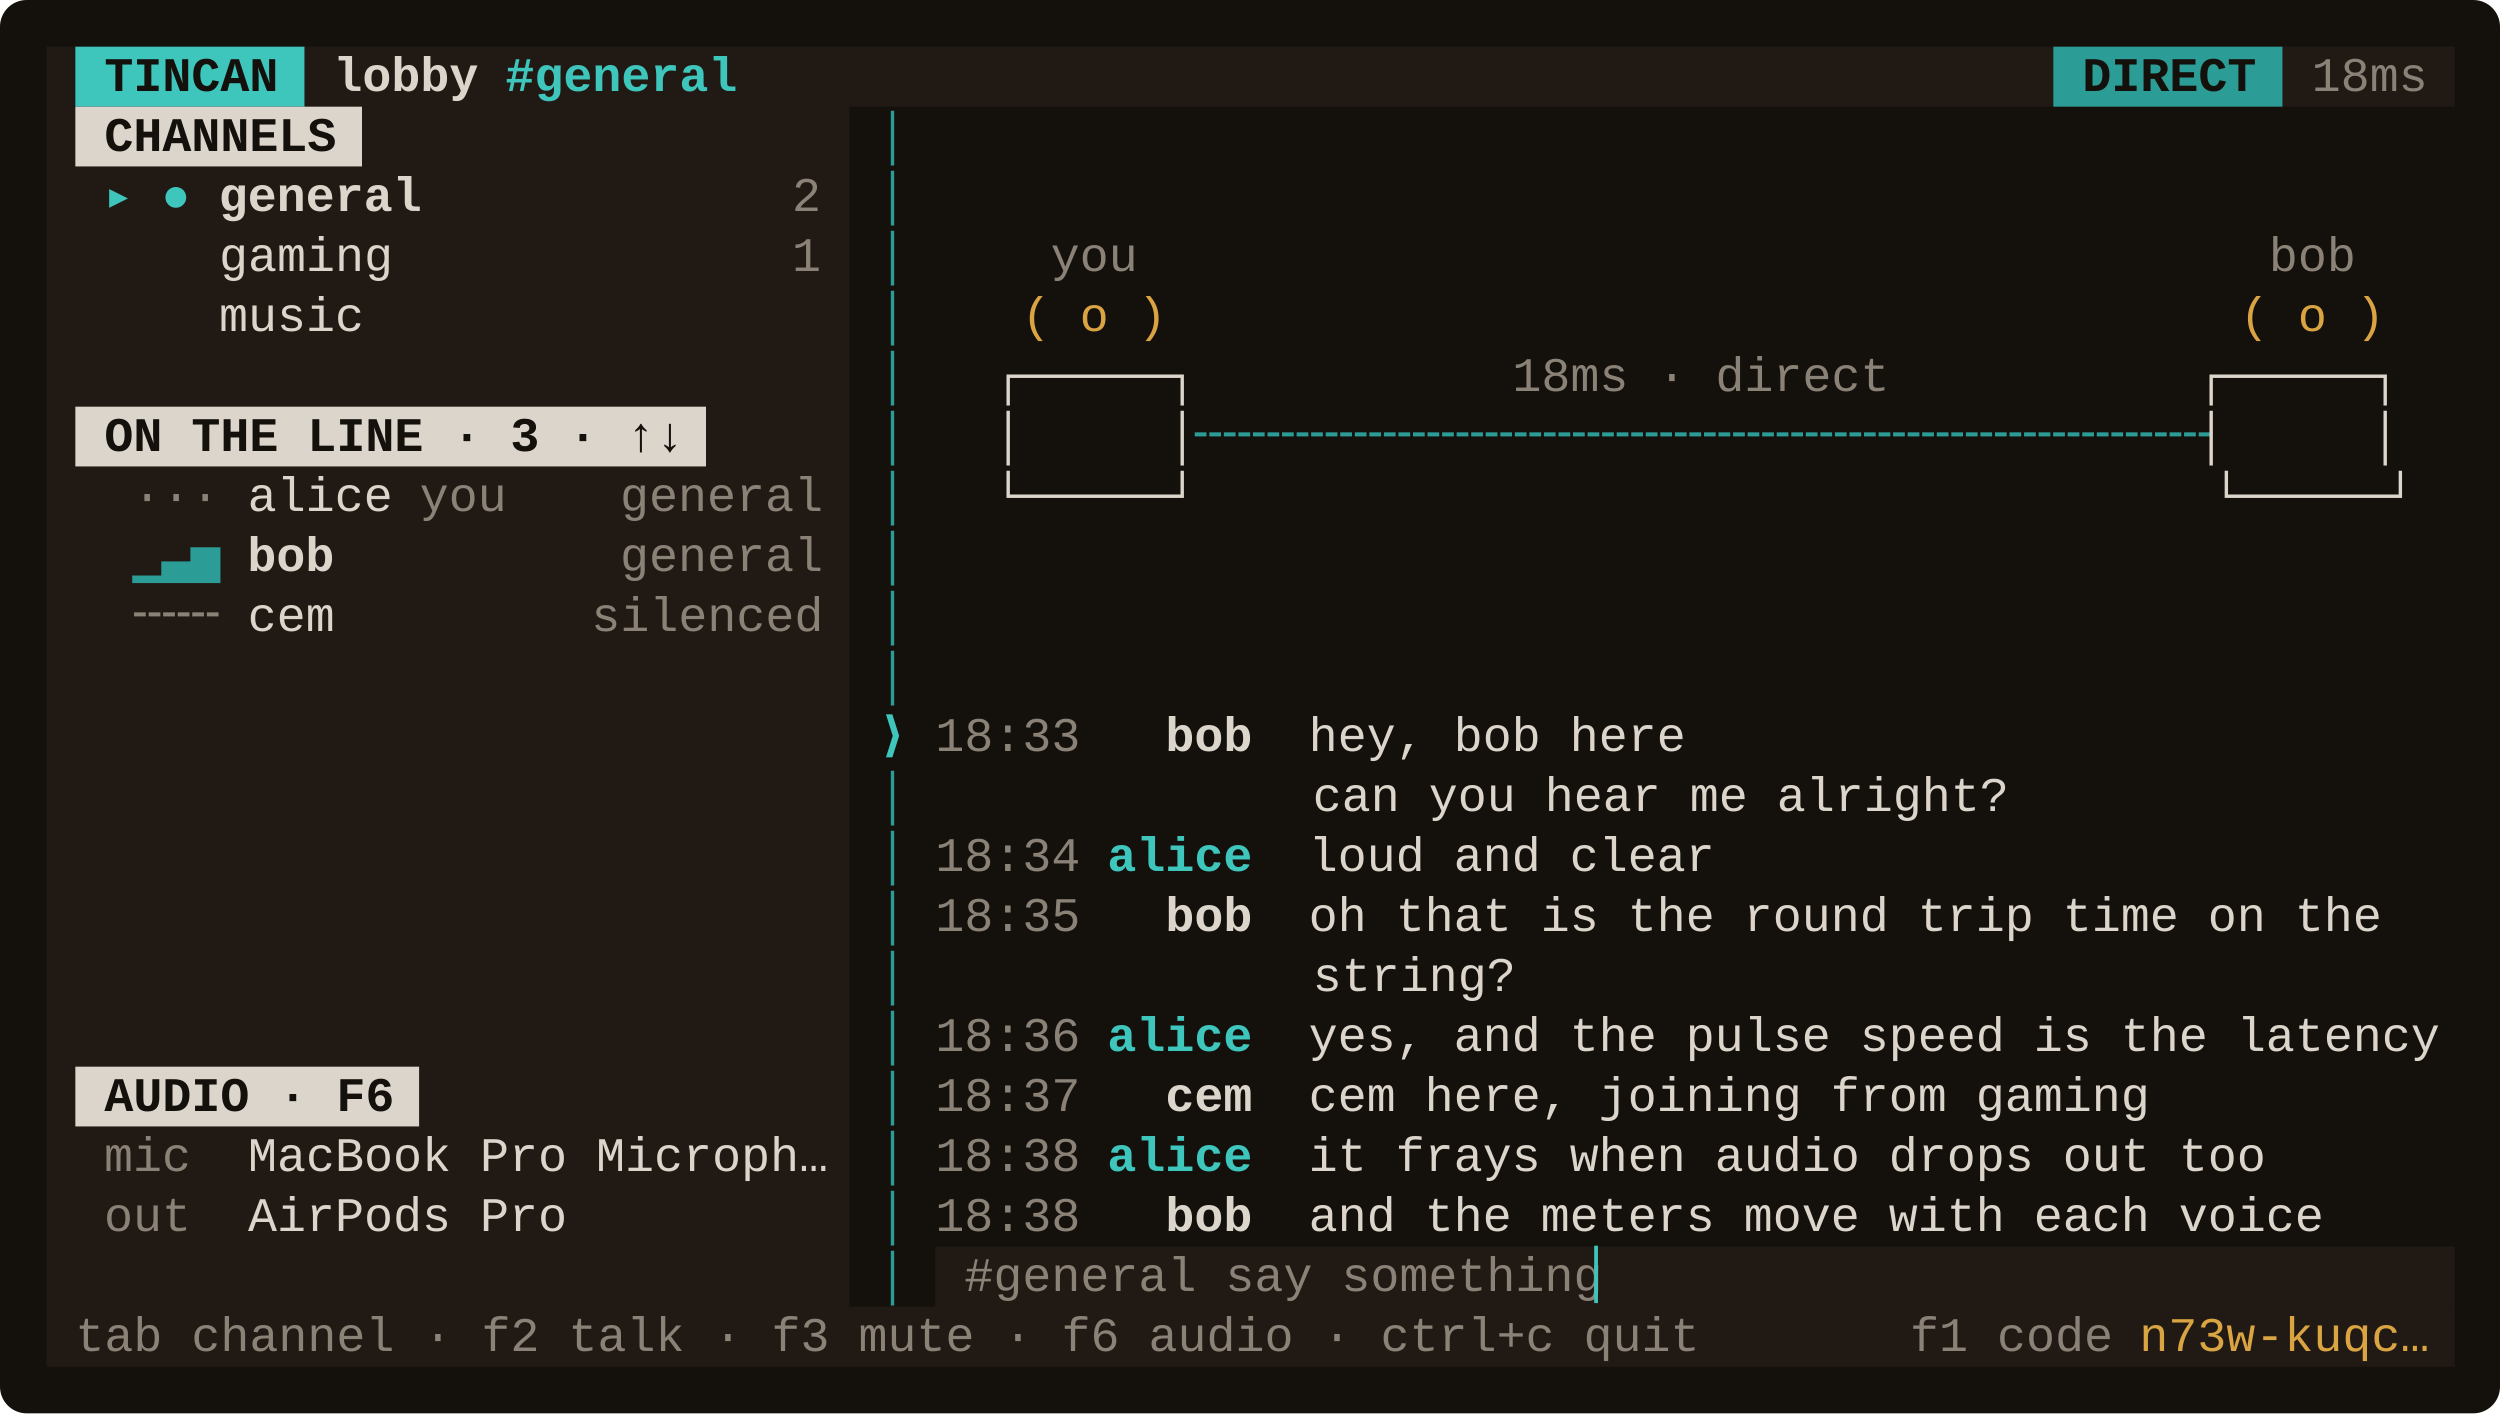
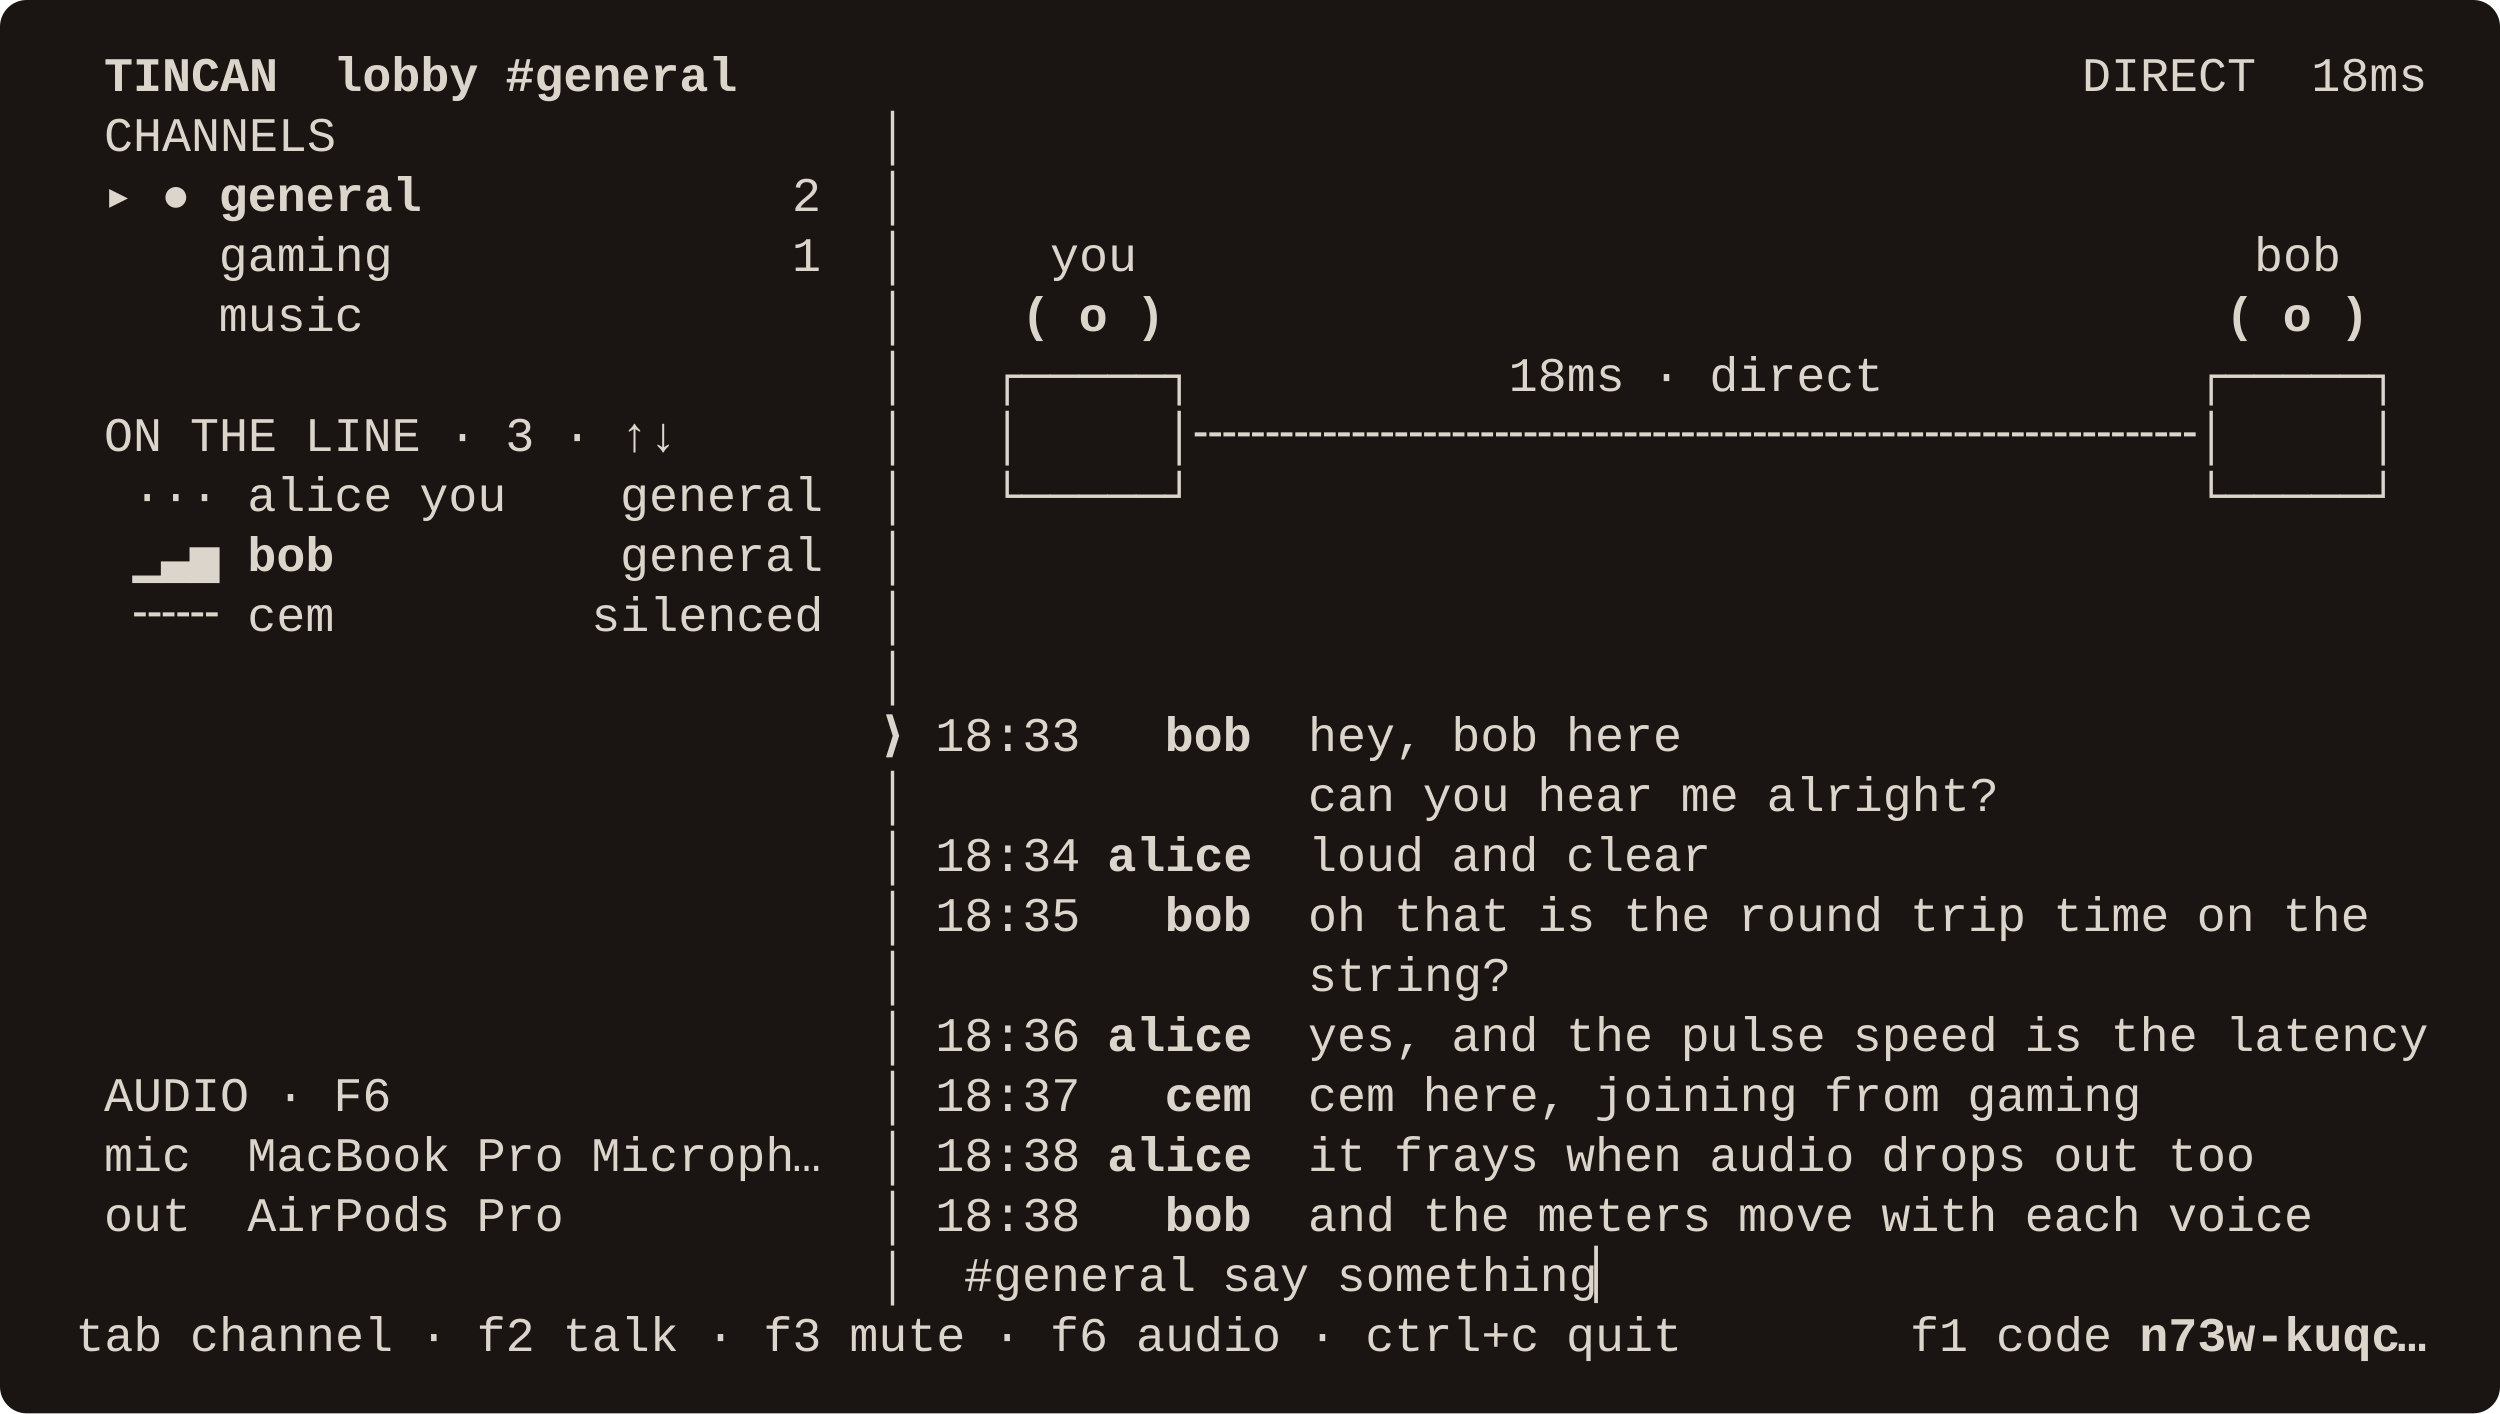
<svg xmlns="http://www.w3.org/2000/svg" width="750" height="424" viewBox="0 0 750 424" font-family="ui-monospace,SFMono-Regular,Menlo,Consolas,'Liberation Mono',monospace" font-size="14.5">
-   <rect width="750" height="424" rx="8" fill="#14100c" />
-   <rect x="14.0" y="14.0" width="8.6" height="18" fill="#211a14" />
-   <rect x="22.6" y="14.0" width="68.8" height="18" fill="#3ec5bc" />
-   <rect x="91.4" y="14.0" width="524.6" height="18" fill="#211a14" />
-   <rect x="616.0" y="14.0" width="68.8" height="18" fill="#2c9c97" />
-   <rect x="684.8" y="14.0" width="51.6" height="18" fill="#211a14" />
-   <text x="22.6" y="27.3" fill="#14100c" font-weight="600" textLength="68.8" lengthAdjust="spacing" xml:space="preserve"> TINCAN </text>
+   <rect width="750" height="424" rx="8" fill="#1a1512" />
+   <text x="31.2" y="27.3" fill="#dcd5cb" font-weight="600" textLength="51.6" lengthAdjust="spacing" xml:space="preserve">TINCAN</text>
  <text x="100.0" y="27.3" fill="#dcd5cb" font-weight="600" textLength="43.0" lengthAdjust="spacing" xml:space="preserve">lobby</text>
-   <text x="151.6" y="27.3" fill="#3ec5bc" font-weight="600" textLength="68.8" lengthAdjust="spacing" xml:space="preserve">#general</text>
-   <text x="616.0" y="27.3" fill="#14100c" font-weight="600" textLength="68.8" lengthAdjust="spacing" xml:space="preserve"> DIRECT </text>
-   <text x="684.8" y="27.3" fill="#8a8177" textLength="43.0" lengthAdjust="spacing" xml:space="preserve"> 18ms</text>
-   <rect x="14.0" y="32.0" width="8.6" height="18" fill="#211a14" />
-   <rect x="22.6" y="32.0" width="86.0" height="18" fill="#dcd5cb" />
-   <rect x="108.6" y="32.0" width="146.2" height="18" fill="#211a14" />
-   <text x="22.6" y="45.3" fill="#14100c" font-weight="600" textLength="86.0" lengthAdjust="spacing" xml:space="preserve"> CHANNELS </text>
-   <text x="263.4" y="45.3" fill="#2c9c97" textLength="8.6" lengthAdjust="spacing" xml:space="preserve">│</text>
-   <rect x="14.0" y="50.0" width="240.8" height="18" fill="#211a14" />
-   <text x="31.2" y="63.3" fill="#3ec5bc" font-weight="600" textLength="8.6" lengthAdjust="spacing" xml:space="preserve">▸</text>
-   <text x="48.4" y="63.3" fill="#3ec5bc" font-weight="600" textLength="8.6" lengthAdjust="spacing" xml:space="preserve">●</text>
+   <text x="151.6" y="27.3" fill="#dcd5cb" font-weight="600" textLength="68.8" lengthAdjust="spacing" xml:space="preserve">#general</text>
+   <text x="624.6" y="27.3" fill="#dcd5cb" textLength="51.6" lengthAdjust="spacing" xml:space="preserve">DIRECT</text>
+   <text x="693.4" y="27.3" fill="#dcd5cb" textLength="34.4" lengthAdjust="spacing" xml:space="preserve">18ms</text>
+   <text x="31.2" y="45.3" fill="#dcd5cb" textLength="68.8" lengthAdjust="spacing" xml:space="preserve">CHANNELS</text>
+   <text x="263.4" y="45.3" fill="#dcd5cb" textLength="8.6" lengthAdjust="spacing" xml:space="preserve">│</text>
+   <text x="31.2" y="63.3" fill="#dcd5cb" font-weight="600" textLength="8.6" lengthAdjust="spacing" xml:space="preserve">▸</text>
+   <text x="48.4" y="63.3" fill="#dcd5cb" font-weight="600" textLength="8.6" lengthAdjust="spacing" xml:space="preserve">●</text>
  <text x="65.6" y="63.3" fill="#dcd5cb" font-weight="600" textLength="60.2" lengthAdjust="spacing" xml:space="preserve">general</text>
-   <text x="237.6" y="63.3" fill="#8a8177" textLength="17.2" lengthAdjust="spacing" xml:space="preserve">2 </text>
-   <text x="263.4" y="63.3" fill="#2c9c97" textLength="8.6" lengthAdjust="spacing" xml:space="preserve">│</text>
-   <rect x="14.0" y="68.0" width="240.8" height="18" fill="#211a14" />
-   <text x="57.0" y="81.3" fill="#dcd5cb" textLength="180.6" lengthAdjust="spacing" xml:space="preserve"> gaming              </text>
-   <text x="237.6" y="81.3" fill="#8a8177" textLength="17.2" lengthAdjust="spacing" xml:space="preserve">1 </text>
-   <text x="263.4" y="81.3" fill="#2c9c97" textLength="8.6" lengthAdjust="spacing" xml:space="preserve">│</text>
-   <text x="297.8" y="81.3" fill="#8a8177" textLength="404.2" lengthAdjust="spacing" xml:space="preserve">  you                                       bob</text>
-   <rect x="14.0" y="86.0" width="240.8" height="18" fill="#211a14" />
-   <text x="57.0" y="99.3" fill="#dcd5cb" textLength="206.4" lengthAdjust="spacing" xml:space="preserve"> music                  </text>
-   <text x="263.4" y="99.3" fill="#2c9c97" textLength="8.6" lengthAdjust="spacing" xml:space="preserve">│</text>
-   <text x="297.8" y="99.3" fill="#d9a441" textLength="421.4" lengthAdjust="spacing" xml:space="preserve"> ( o )                                     ( o ) </text>
-   <rect x="14.0" y="104.0" width="240.8" height="18" fill="#211a14" />
-   <text x="263.4" y="117.3" fill="#2c9c97" textLength="8.6" lengthAdjust="spacing" xml:space="preserve">│</text>
-   <text x="272.0" y="117.3" fill="#dcd5cb" textLength="86.0" lengthAdjust="spacing" xml:space="preserve">   ┌─────┐</text>
-   <text x="358.0" y="117.3" fill="#8a8177" textLength="301.0" lengthAdjust="spacing" xml:space="preserve">           18ms · direct           </text>
-   <text x="659.0" y="117.3" fill="#dcd5cb" textLength="77.4" lengthAdjust="spacing" xml:space="preserve">┌─────┐  </text>
-   <rect x="14.0" y="122.0" width="8.6" height="18" fill="#211a14" />
-   <rect x="22.6" y="122.0" width="189.2" height="18" fill="#dcd5cb" />
-   <rect x="211.8" y="122.0" width="43.0" height="18" fill="#211a14" />
-   <text x="22.6" y="135.3" fill="#14100c" font-weight="600" textLength="189.2" lengthAdjust="spacing" xml:space="preserve"> ON THE LINE · 3 · ↑↓ </text>
-   <text x="263.4" y="135.3" fill="#2c9c97" textLength="8.6" lengthAdjust="spacing" xml:space="preserve">│</text>
-   <text x="272.0" y="135.3" fill="#dcd5cb" textLength="86.0" lengthAdjust="spacing" xml:space="preserve">   │     │</text>
-   <text x="358.0" y="135.3" fill="#2c9c97" textLength="301.0" lengthAdjust="spacing" xml:space="preserve">╌╌╌╌╌╌╌╌╌╌╌╌╌╌╌╌╌╌╌╌╌╌╌╌╌╌╌╌╌╌╌╌╌╌╌</text>
-   <text x="659.0" y="135.3" fill="#dcd5cb" textLength="77.4" lengthAdjust="spacing" xml:space="preserve">│     │  </text>
-   <rect x="14.0" y="140.0" width="240.8" height="18" fill="#211a14" />
-   <text x="39.8" y="153.3" fill="#8a8177" textLength="25.8" lengthAdjust="spacing" xml:space="preserve">···</text>
-   <text x="65.6" y="153.3" fill="#dcd5cb" textLength="51.6" lengthAdjust="spacing" xml:space="preserve"> alice</text>
-   <text x="117.2" y="153.3" fill="#8a8177" textLength="34.4" lengthAdjust="spacing" xml:space="preserve"> you</text>
-   <text x="186.0" y="153.3" fill="#8a8177" textLength="60.2" lengthAdjust="spacing" xml:space="preserve">general</text>
-   <text x="263.4" y="153.3" fill="#2c9c97" textLength="8.6" lengthAdjust="spacing" xml:space="preserve">│</text>
-   <text x="272.0" y="153.3" fill="#dcd5cb" textLength="464.4" lengthAdjust="spacing" xml:space="preserve">   └─────┘                                   └─────┘  </text>
-   <rect x="14.0" y="158.0" width="240.8" height="18" fill="#211a14" />
-   <text x="39.8" y="171.3" fill="#2c9c97" textLength="25.8" lengthAdjust="spacing" xml:space="preserve">▁▃▅</text>
+   <text x="237.6" y="63.3" fill="#dcd5cb" textLength="8.6" lengthAdjust="spacing" xml:space="preserve">2</text>
+   <text x="263.4" y="63.3" fill="#dcd5cb" textLength="8.6" lengthAdjust="spacing" xml:space="preserve">│</text>
+   <text x="65.6" y="81.3" fill="#dcd5cb" textLength="51.6" lengthAdjust="spacing" xml:space="preserve">gaming</text>
+   <text x="237.6" y="81.3" fill="#dcd5cb" textLength="8.6" lengthAdjust="spacing" xml:space="preserve">1</text>
+   <text x="263.4" y="81.3" fill="#dcd5cb" textLength="8.6" lengthAdjust="spacing" xml:space="preserve">│</text>
+   <text x="315.0" y="81.3" fill="#dcd5cb" textLength="25.8" lengthAdjust="spacing" xml:space="preserve">you</text>
+   <text x="676.2" y="81.3" fill="#dcd5cb" textLength="25.8" lengthAdjust="spacing" xml:space="preserve">bob</text>
+   <text x="65.6" y="99.3" fill="#dcd5cb" textLength="43.0" lengthAdjust="spacing" xml:space="preserve">music</text>
+   <text x="263.4" y="99.3" fill="#dcd5cb" textLength="8.6" lengthAdjust="spacing" xml:space="preserve">│</text>
+   <text x="306.4" y="99.3" fill="#dcd5cb" font-weight="600" textLength="8.6" lengthAdjust="spacing" xml:space="preserve">(</text>
+   <text x="323.6" y="99.3" fill="#dcd5cb" font-weight="600" textLength="8.6" lengthAdjust="spacing" xml:space="preserve">o</text>
+   <text x="340.8" y="99.3" fill="#dcd5cb" font-weight="600" textLength="8.6" lengthAdjust="spacing" xml:space="preserve">)</text>
+   <text x="667.6" y="99.3" fill="#dcd5cb" font-weight="600" textLength="8.6" lengthAdjust="spacing" xml:space="preserve">(</text>
+   <text x="684.8" y="99.3" fill="#dcd5cb" font-weight="600" textLength="8.6" lengthAdjust="spacing" xml:space="preserve">o</text>
+   <text x="702.0" y="99.3" fill="#dcd5cb" font-weight="600" textLength="8.6" lengthAdjust="spacing" xml:space="preserve">)</text>
+   <text x="263.4" y="117.3" fill="#dcd5cb" textLength="8.6" lengthAdjust="spacing" xml:space="preserve">│</text>
+   <text x="297.8" y="117.3" fill="#dcd5cb" textLength="8.6" lengthAdjust="spacing" xml:space="preserve">┌</text>
+   <text x="306.4" y="117.3" fill="#dcd5cb" textLength="8.6" lengthAdjust="spacing" xml:space="preserve">─</text>
+   <text x="315.0" y="117.3" fill="#dcd5cb" textLength="8.6" lengthAdjust="spacing" xml:space="preserve">─</text>
+   <text x="323.6" y="117.3" fill="#dcd5cb" textLength="8.6" lengthAdjust="spacing" xml:space="preserve">─</text>
+   <text x="332.2" y="117.3" fill="#dcd5cb" textLength="8.6" lengthAdjust="spacing" xml:space="preserve">─</text>
+   <text x="340.8" y="117.3" fill="#dcd5cb" textLength="8.6" lengthAdjust="spacing" xml:space="preserve">─</text>
+   <text x="349.4" y="117.3" fill="#dcd5cb" textLength="8.6" lengthAdjust="spacing" xml:space="preserve">┐</text>
+   <text x="452.6" y="117.3" fill="#dcd5cb" textLength="34.4" lengthAdjust="spacing" xml:space="preserve">18ms</text>
+   <text x="495.6" y="117.3" fill="#dcd5cb" textLength="8.6" lengthAdjust="spacing" xml:space="preserve">·</text>
+   <text x="512.8" y="117.3" fill="#dcd5cb" textLength="51.6" lengthAdjust="spacing" xml:space="preserve">direct</text>
+   <text x="659.0" y="117.3" fill="#dcd5cb" textLength="8.6" lengthAdjust="spacing" xml:space="preserve">┌</text>
+   <text x="667.6" y="117.3" fill="#dcd5cb" textLength="8.6" lengthAdjust="spacing" xml:space="preserve">─</text>
+   <text x="676.2" y="117.3" fill="#dcd5cb" textLength="8.6" lengthAdjust="spacing" xml:space="preserve">─</text>
+   <text x="684.8" y="117.3" fill="#dcd5cb" textLength="8.6" lengthAdjust="spacing" xml:space="preserve">─</text>
+   <text x="693.4" y="117.3" fill="#dcd5cb" textLength="8.6" lengthAdjust="spacing" xml:space="preserve">─</text>
+   <text x="702.0" y="117.3" fill="#dcd5cb" textLength="8.6" lengthAdjust="spacing" xml:space="preserve">─</text>
+   <text x="710.6" y="117.3" fill="#dcd5cb" textLength="8.6" lengthAdjust="spacing" xml:space="preserve">┐</text>
+   <text x="31.2" y="135.3" fill="#dcd5cb" textLength="17.2" lengthAdjust="spacing" xml:space="preserve">ON</text>
+   <text x="57.0" y="135.3" fill="#dcd5cb" textLength="25.8" lengthAdjust="spacing" xml:space="preserve">THE</text>
+   <text x="91.4" y="135.3" fill="#dcd5cb" textLength="34.4" lengthAdjust="spacing" xml:space="preserve">LINE</text>
+   <text x="134.4" y="135.3" fill="#dcd5cb" textLength="8.6" lengthAdjust="spacing" xml:space="preserve">·</text>
+   <text x="151.6" y="135.3" fill="#dcd5cb" textLength="8.6" lengthAdjust="spacing" xml:space="preserve">3</text>
+   <text x="168.8" y="135.3" fill="#dcd5cb" textLength="8.6" lengthAdjust="spacing" xml:space="preserve">·</text>
+   <text x="186.0" y="135.3" fill="#dcd5cb" textLength="8.6" lengthAdjust="spacing" xml:space="preserve">↑</text>
+   <text x="194.6" y="135.3" fill="#dcd5cb" textLength="8.6" lengthAdjust="spacing" xml:space="preserve">↓</text>
+   <text x="263.4" y="135.3" fill="#dcd5cb" textLength="8.6" lengthAdjust="spacing" xml:space="preserve">│</text>
+   <text x="297.8" y="135.3" fill="#dcd5cb" textLength="8.6" lengthAdjust="spacing" xml:space="preserve">│</text>
+   <text x="349.4" y="135.3" fill="#dcd5cb" textLength="8.6" lengthAdjust="spacing" xml:space="preserve">│</text>
+   <text x="358.0" y="135.3" fill="#dcd5cb" textLength="8.6" lengthAdjust="spacing" xml:space="preserve">╌</text>
+   <text x="366.6" y="135.3" fill="#dcd5cb" textLength="8.6" lengthAdjust="spacing" xml:space="preserve">╌</text>
+   <text x="375.2" y="135.3" fill="#dcd5cb" textLength="8.6" lengthAdjust="spacing" xml:space="preserve">╌</text>
+   <text x="383.8" y="135.3" fill="#dcd5cb" textLength="8.6" lengthAdjust="spacing" xml:space="preserve">╌</text>
+   <text x="392.4" y="135.3" fill="#dcd5cb" textLength="8.6" lengthAdjust="spacing" xml:space="preserve">╌</text>
+   <text x="401.0" y="135.3" fill="#dcd5cb" textLength="8.6" lengthAdjust="spacing" xml:space="preserve">╌</text>
+   <text x="409.6" y="135.3" fill="#dcd5cb" textLength="8.6" lengthAdjust="spacing" xml:space="preserve">╌</text>
+   <text x="418.2" y="135.3" fill="#dcd5cb" textLength="8.6" lengthAdjust="spacing" xml:space="preserve">╌</text>
+   <text x="426.8" y="135.3" fill="#dcd5cb" textLength="8.6" lengthAdjust="spacing" xml:space="preserve">╌</text>
+   <text x="435.4" y="135.3" fill="#dcd5cb" textLength="8.6" lengthAdjust="spacing" xml:space="preserve">╌</text>
+   <text x="444.0" y="135.3" fill="#dcd5cb" textLength="8.6" lengthAdjust="spacing" xml:space="preserve">╌</text>
+   <text x="452.6" y="135.3" fill="#dcd5cb" textLength="8.6" lengthAdjust="spacing" xml:space="preserve">╌</text>
+   <text x="461.2" y="135.3" fill="#dcd5cb" textLength="8.6" lengthAdjust="spacing" xml:space="preserve">╌</text>
+   <text x="469.8" y="135.3" fill="#dcd5cb" textLength="8.6" lengthAdjust="spacing" xml:space="preserve">╌</text>
+   <text x="478.4" y="135.3" fill="#dcd5cb" textLength="8.6" lengthAdjust="spacing" xml:space="preserve">╌</text>
+   <text x="487.0" y="135.3" fill="#dcd5cb" textLength="8.6" lengthAdjust="spacing" xml:space="preserve">╌</text>
+   <text x="495.6" y="135.3" fill="#dcd5cb" textLength="8.6" lengthAdjust="spacing" xml:space="preserve">╌</text>
+   <text x="504.2" y="135.3" fill="#dcd5cb" textLength="8.6" lengthAdjust="spacing" xml:space="preserve">╌</text>
+   <text x="512.8" y="135.3" fill="#dcd5cb" textLength="8.6" lengthAdjust="spacing" xml:space="preserve">╌</text>
+   <text x="521.4" y="135.3" fill="#dcd5cb" textLength="8.6" lengthAdjust="spacing" xml:space="preserve">╌</text>
+   <text x="530.0" y="135.3" fill="#dcd5cb" textLength="8.6" lengthAdjust="spacing" xml:space="preserve">╌</text>
+   <text x="538.6" y="135.3" fill="#dcd5cb" textLength="8.6" lengthAdjust="spacing" xml:space="preserve">╌</text>
+   <text x="547.2" y="135.3" fill="#dcd5cb" textLength="8.6" lengthAdjust="spacing" xml:space="preserve">╌</text>
+   <text x="555.8" y="135.3" fill="#dcd5cb" textLength="8.6" lengthAdjust="spacing" xml:space="preserve">╌</text>
+   <text x="564.4" y="135.3" fill="#dcd5cb" textLength="8.6" lengthAdjust="spacing" xml:space="preserve">╌</text>
+   <text x="573.0" y="135.3" fill="#dcd5cb" textLength="8.6" lengthAdjust="spacing" xml:space="preserve">╌</text>
+   <text x="581.6" y="135.3" fill="#dcd5cb" textLength="8.6" lengthAdjust="spacing" xml:space="preserve">╌</text>
+   <text x="590.2" y="135.3" fill="#dcd5cb" textLength="8.6" lengthAdjust="spacing" xml:space="preserve">╌</text>
+   <text x="598.8" y="135.3" fill="#dcd5cb" textLength="8.6" lengthAdjust="spacing" xml:space="preserve">╌</text>
+   <text x="607.4" y="135.3" fill="#dcd5cb" textLength="8.6" lengthAdjust="spacing" xml:space="preserve">╌</text>
+   <text x="616.0" y="135.3" fill="#dcd5cb" textLength="8.6" lengthAdjust="spacing" xml:space="preserve">╌</text>
+   <text x="624.6" y="135.3" fill="#dcd5cb" textLength="8.6" lengthAdjust="spacing" xml:space="preserve">╌</text>
+   <text x="633.2" y="135.3" fill="#dcd5cb" textLength="8.6" lengthAdjust="spacing" xml:space="preserve">╌</text>
+   <text x="641.8" y="135.3" fill="#dcd5cb" textLength="8.6" lengthAdjust="spacing" xml:space="preserve">╌</text>
+   <text x="650.4" y="135.3" fill="#dcd5cb" textLength="8.6" lengthAdjust="spacing" xml:space="preserve">╌</text>
+   <text x="659.0" y="135.3" fill="#dcd5cb" textLength="8.6" lengthAdjust="spacing" xml:space="preserve">│</text>
+   <text x="710.6" y="135.3" fill="#dcd5cb" textLength="8.6" lengthAdjust="spacing" xml:space="preserve">│</text>
+   <text x="39.8" y="153.3" fill="#dcd5cb" textLength="8.6" lengthAdjust="spacing" xml:space="preserve">·</text>
+   <text x="48.4" y="153.3" fill="#dcd5cb" textLength="8.6" lengthAdjust="spacing" xml:space="preserve">·</text>
+   <text x="57.0" y="153.3" fill="#dcd5cb" textLength="8.6" lengthAdjust="spacing" xml:space="preserve">·</text>
+   <text x="74.2" y="153.3" fill="#dcd5cb" textLength="43.0" lengthAdjust="spacing" xml:space="preserve">alice</text>
+   <text x="125.8" y="153.3" fill="#dcd5cb" textLength="25.8" lengthAdjust="spacing" xml:space="preserve">you</text>
+   <text x="186.0" y="153.3" fill="#dcd5cb" textLength="60.2" lengthAdjust="spacing" xml:space="preserve">general</text>
+   <text x="263.4" y="153.3" fill="#dcd5cb" textLength="8.6" lengthAdjust="spacing" xml:space="preserve">│</text>
+   <text x="297.8" y="153.3" fill="#dcd5cb" textLength="8.6" lengthAdjust="spacing" xml:space="preserve">└</text>
+   <text x="306.4" y="153.3" fill="#dcd5cb" textLength="8.6" lengthAdjust="spacing" xml:space="preserve">─</text>
+   <text x="315.0" y="153.3" fill="#dcd5cb" textLength="8.6" lengthAdjust="spacing" xml:space="preserve">─</text>
+   <text x="323.6" y="153.3" fill="#dcd5cb" textLength="8.6" lengthAdjust="spacing" xml:space="preserve">─</text>
+   <text x="332.2" y="153.3" fill="#dcd5cb" textLength="8.6" lengthAdjust="spacing" xml:space="preserve">─</text>
+   <text x="340.8" y="153.3" fill="#dcd5cb" textLength="8.6" lengthAdjust="spacing" xml:space="preserve">─</text>
+   <text x="349.4" y="153.3" fill="#dcd5cb" textLength="8.6" lengthAdjust="spacing" xml:space="preserve">┘</text>
+   <text x="659.0" y="153.3" fill="#dcd5cb" textLength="8.6" lengthAdjust="spacing" xml:space="preserve">└</text>
+   <text x="667.6" y="153.3" fill="#dcd5cb" textLength="8.6" lengthAdjust="spacing" xml:space="preserve">─</text>
+   <text x="676.2" y="153.3" fill="#dcd5cb" textLength="8.6" lengthAdjust="spacing" xml:space="preserve">─</text>
+   <text x="684.8" y="153.3" fill="#dcd5cb" textLength="8.6" lengthAdjust="spacing" xml:space="preserve">─</text>
+   <text x="693.4" y="153.3" fill="#dcd5cb" textLength="8.6" lengthAdjust="spacing" xml:space="preserve">─</text>
+   <text x="702.0" y="153.3" fill="#dcd5cb" textLength="8.6" lengthAdjust="spacing" xml:space="preserve">─</text>
+   <text x="710.6" y="153.3" fill="#dcd5cb" textLength="8.6" lengthAdjust="spacing" xml:space="preserve">┘</text>
+   <text x="39.8" y="171.3" fill="#dcd5cb" textLength="8.6" lengthAdjust="spacing" xml:space="preserve">▁</text>
+   <text x="48.4" y="171.3" fill="#dcd5cb" textLength="8.6" lengthAdjust="spacing" xml:space="preserve">▃</text>
+   <text x="57.0" y="171.3" fill="#dcd5cb" textLength="8.6" lengthAdjust="spacing" xml:space="preserve">▅</text>
  <text x="74.2" y="171.3" fill="#dcd5cb" font-weight="600" textLength="25.8" lengthAdjust="spacing" xml:space="preserve">bob</text>
-   <text x="186.0" y="171.3" fill="#8a8177" textLength="60.2" lengthAdjust="spacing" xml:space="preserve">general</text>
-   <text x="263.4" y="171.3" fill="#2c9c97" textLength="8.6" lengthAdjust="spacing" xml:space="preserve">│</text>
-   <rect x="14.0" y="176.0" width="240.8" height="18" fill="#211a14" />
-   <text x="39.8" y="189.3" fill="#8a8177" textLength="25.8" lengthAdjust="spacing" xml:space="preserve">╌╌╌</text>
-   <text x="65.6" y="189.3" fill="#dcd5cb" textLength="111.8" lengthAdjust="spacing" xml:space="preserve"> cem         </text>
-   <text x="177.4" y="189.3" fill="#8a8177" textLength="68.8" lengthAdjust="spacing" xml:space="preserve">silenced</text>
-   <text x="263.4" y="189.3" fill="#2c9c97" textLength="8.6" lengthAdjust="spacing" xml:space="preserve">│</text>
-   <rect x="14.0" y="194.0" width="240.8" height="18" fill="#211a14" />
-   <text x="263.4" y="207.3" fill="#2c9c97" textLength="8.6" lengthAdjust="spacing" xml:space="preserve">│</text>
-   <rect x="14.0" y="212.0" width="240.8" height="18" fill="#211a14" />
-   <text x="263.4" y="225.3" fill="#3ec5bc" font-weight="600" textLength="8.6" lengthAdjust="spacing" xml:space="preserve">⟩</text>
-   <text x="280.6" y="225.3" fill="#8a8177" textLength="51.6" lengthAdjust="spacing" xml:space="preserve">18:33 </text>
-   <text x="332.2" y="225.3" fill="#dcd5cb" font-weight="600" textLength="43.0" lengthAdjust="spacing" xml:space="preserve">  bob</text>
-   <text x="375.2" y="225.3" fill="#dcd5cb" textLength="361.2" lengthAdjust="spacing" xml:space="preserve">  hey, bob here                           </text>
-   <rect x="14.0" y="230.0" width="240.8" height="18" fill="#211a14" />
-   <text x="263.4" y="243.3" fill="#2c9c97" textLength="8.6" lengthAdjust="spacing" xml:space="preserve">│</text>
-   <text x="272.0" y="243.3" fill="#dcd5cb" textLength="464.4" lengthAdjust="spacing" xml:space="preserve">              can you hear me alright?                </text>
-   <rect x="14.0" y="248.0" width="240.8" height="18" fill="#211a14" />
-   <text x="263.4" y="261.3" fill="#2c9c97" textLength="8.6" lengthAdjust="spacing" xml:space="preserve">│</text>
-   <text x="280.6" y="261.3" fill="#8a8177" textLength="51.6" lengthAdjust="spacing" xml:space="preserve">18:34 </text>
-   <text x="332.2" y="261.3" fill="#3ec5bc" font-weight="600" textLength="43.0" lengthAdjust="spacing" xml:space="preserve">alice</text>
-   <text x="375.2" y="261.3" fill="#dcd5cb" textLength="361.2" lengthAdjust="spacing" xml:space="preserve">  loud and clear                          </text>
-   <rect x="14.0" y="266.0" width="240.8" height="18" fill="#211a14" />
-   <text x="263.4" y="279.3" fill="#2c9c97" textLength="8.6" lengthAdjust="spacing" xml:space="preserve">│</text>
-   <text x="280.6" y="279.3" fill="#8a8177" textLength="51.6" lengthAdjust="spacing" xml:space="preserve">18:35 </text>
-   <text x="332.2" y="279.3" fill="#dcd5cb" font-weight="600" textLength="43.0" lengthAdjust="spacing" xml:space="preserve">  bob</text>
-   <text x="375.2" y="279.3" fill="#dcd5cb" textLength="361.2" lengthAdjust="spacing" xml:space="preserve">  oh that is the round trip time on the   </text>
-   <rect x="14.0" y="284.0" width="240.8" height="18" fill="#211a14" />
-   <text x="263.4" y="297.3" fill="#2c9c97" textLength="8.6" lengthAdjust="spacing" xml:space="preserve">│</text>
-   <text x="272.0" y="297.3" fill="#dcd5cb" textLength="464.4" lengthAdjust="spacing" xml:space="preserve">              string?                                 </text>
-   <rect x="14.0" y="302.0" width="240.8" height="18" fill="#211a14" />
-   <text x="263.4" y="315.3" fill="#2c9c97" textLength="8.6" lengthAdjust="spacing" xml:space="preserve">│</text>
-   <text x="280.6" y="315.3" fill="#8a8177" textLength="51.6" lengthAdjust="spacing" xml:space="preserve">18:36 </text>
-   <text x="332.2" y="315.3" fill="#3ec5bc" font-weight="600" textLength="43.0" lengthAdjust="spacing" xml:space="preserve">alice</text>
-   <text x="375.2" y="315.3" fill="#dcd5cb" textLength="361.2" lengthAdjust="spacing" xml:space="preserve">  yes, and the pulse speed is the latency </text>
-   <rect x="14.0" y="320.0" width="8.6" height="18" fill="#211a14" />
-   <rect x="22.6" y="320.0" width="103.2" height="18" fill="#dcd5cb" />
-   <rect x="125.8" y="320.0" width="129.0" height="18" fill="#211a14" />
-   <text x="22.6" y="333.3" fill="#14100c" font-weight="600" textLength="103.2" lengthAdjust="spacing" xml:space="preserve"> AUDIO · F6 </text>
-   <text x="263.4" y="333.3" fill="#2c9c97" textLength="8.6" lengthAdjust="spacing" xml:space="preserve">│</text>
-   <text x="280.6" y="333.3" fill="#8a8177" textLength="51.6" lengthAdjust="spacing" xml:space="preserve">18:37 </text>
-   <text x="332.2" y="333.3" fill="#dcd5cb" font-weight="600" textLength="43.0" lengthAdjust="spacing" xml:space="preserve">  cem</text>
-   <text x="375.2" y="333.3" fill="#dcd5cb" textLength="361.2" lengthAdjust="spacing" xml:space="preserve">  cem here, joining from gaming           </text>
-   <rect x="14.0" y="338.0" width="240.8" height="18" fill="#211a14" />
-   <text x="31.2" y="351.3" fill="#8a8177" textLength="25.8" lengthAdjust="spacing" xml:space="preserve">mic</text>
-   <text x="57.0" y="351.3" fill="#dcd5cb" textLength="206.4" lengthAdjust="spacing" xml:space="preserve">  MacBook Pro Microph…  </text>
-   <text x="263.4" y="351.3" fill="#2c9c97" textLength="8.6" lengthAdjust="spacing" xml:space="preserve">│</text>
-   <text x="280.6" y="351.3" fill="#8a8177" textLength="51.6" lengthAdjust="spacing" xml:space="preserve">18:38 </text>
-   <text x="332.2" y="351.3" fill="#3ec5bc" font-weight="600" textLength="43.0" lengthAdjust="spacing" xml:space="preserve">alice</text>
-   <text x="375.2" y="351.3" fill="#dcd5cb" textLength="361.2" lengthAdjust="spacing" xml:space="preserve">  it frays when audio drops out too       </text>
-   <rect x="14.0" y="356.0" width="240.8" height="18" fill="#211a14" />
-   <text x="31.2" y="369.3" fill="#8a8177" textLength="25.8" lengthAdjust="spacing" xml:space="preserve">out</text>
-   <text x="57.0" y="369.3" fill="#dcd5cb" textLength="206.4" lengthAdjust="spacing" xml:space="preserve">  AirPods Pro           </text>
-   <text x="263.4" y="369.3" fill="#2c9c97" textLength="8.6" lengthAdjust="spacing" xml:space="preserve">│</text>
-   <text x="280.6" y="369.3" fill="#8a8177" textLength="51.6" lengthAdjust="spacing" xml:space="preserve">18:38 </text>
-   <text x="332.2" y="369.3" fill="#dcd5cb" font-weight="600" textLength="43.0" lengthAdjust="spacing" xml:space="preserve">  bob</text>
-   <text x="375.2" y="369.3" fill="#dcd5cb" textLength="361.2" lengthAdjust="spacing" xml:space="preserve">  and the meters move with each voice     </text>
-   <rect x="14.0" y="374.0" width="240.8" height="18" fill="#211a14" />
-   <rect x="280.6" y="374.0" width="455.8" height="18" fill="#211a14" />
-   <text x="263.4" y="387.3" fill="#2c9c97" textLength="8.6" lengthAdjust="spacing" xml:space="preserve">│</text>
-   <text x="280.6" y="387.3" fill="#8a8177" textLength="197.8" lengthAdjust="spacing" xml:space="preserve"> #general say something</text>
-   <text x="478.4" y="387.3" fill="#3ec5bc" font-weight="600" textLength="8.6" lengthAdjust="spacing" xml:space="preserve">▏</text>
-   <rect x="14.0" y="392.0" width="722.4" height="18" fill="#211a14" />
-   <text x="22.6" y="405.3" fill="#8a8177" textLength="481.6" lengthAdjust="spacing" xml:space="preserve">tab channel · f2 talk · f3 mute · f6 audio · ctrl+c quit</text>
-   <text x="573.0" y="405.3" fill="#8a8177" textLength="68.8" lengthAdjust="spacing" xml:space="preserve">f1 code </text>
-   <text x="641.8" y="405.3" fill="#d9a441" textLength="86.0" lengthAdjust="spacing" xml:space="preserve">n73w-kuqc…</text>
+   <text x="186.0" y="171.3" fill="#dcd5cb" textLength="60.2" lengthAdjust="spacing" xml:space="preserve">general</text>
+   <text x="263.4" y="171.3" fill="#dcd5cb" textLength="8.6" lengthAdjust="spacing" xml:space="preserve">│</text>
+   <text x="39.8" y="189.3" fill="#dcd5cb" textLength="8.6" lengthAdjust="spacing" xml:space="preserve">╌</text>
+   <text x="48.4" y="189.3" fill="#dcd5cb" textLength="8.6" lengthAdjust="spacing" xml:space="preserve">╌</text>
+   <text x="57.0" y="189.3" fill="#dcd5cb" textLength="8.6" lengthAdjust="spacing" xml:space="preserve">╌</text>
+   <text x="74.2" y="189.3" fill="#dcd5cb" textLength="25.8" lengthAdjust="spacing" xml:space="preserve">cem</text>
+   <text x="177.4" y="189.3" fill="#dcd5cb" textLength="68.8" lengthAdjust="spacing" xml:space="preserve">silenced</text>
+   <text x="263.4" y="189.3" fill="#dcd5cb" textLength="8.6" lengthAdjust="spacing" xml:space="preserve">│</text>
+   <text x="263.4" y="207.3" fill="#dcd5cb" textLength="8.6" lengthAdjust="spacing" xml:space="preserve">│</text>
+   <text x="263.4" y="225.3" fill="#dcd5cb" font-weight="600" textLength="8.6" lengthAdjust="spacing" xml:space="preserve">⟩</text>
+   <text x="280.6" y="225.3" fill="#dcd5cb" textLength="43.0" lengthAdjust="spacing" xml:space="preserve">18:33</text>
+   <text x="349.4" y="225.3" fill="#dcd5cb" font-weight="600" textLength="25.8" lengthAdjust="spacing" xml:space="preserve">bob</text>
+   <text x="392.4" y="225.3" fill="#dcd5cb" textLength="34.4" lengthAdjust="spacing" xml:space="preserve">hey,</text>
+   <text x="435.4" y="225.3" fill="#dcd5cb" textLength="25.8" lengthAdjust="spacing" xml:space="preserve">bob</text>
+   <text x="469.8" y="225.3" fill="#dcd5cb" textLength="34.4" lengthAdjust="spacing" xml:space="preserve">here</text>
+   <text x="263.4" y="243.3" fill="#dcd5cb" textLength="8.6" lengthAdjust="spacing" xml:space="preserve">│</text>
+   <text x="392.4" y="243.3" fill="#dcd5cb" textLength="25.8" lengthAdjust="spacing" xml:space="preserve">can</text>
+   <text x="426.8" y="243.3" fill="#dcd5cb" textLength="25.8" lengthAdjust="spacing" xml:space="preserve">you</text>
+   <text x="461.2" y="243.3" fill="#dcd5cb" textLength="34.4" lengthAdjust="spacing" xml:space="preserve">hear</text>
+   <text x="504.2" y="243.3" fill="#dcd5cb" textLength="17.2" lengthAdjust="spacing" xml:space="preserve">me</text>
+   <text x="530.0" y="243.3" fill="#dcd5cb" textLength="68.8" lengthAdjust="spacing" xml:space="preserve">alright?</text>
+   <text x="263.4" y="261.3" fill="#dcd5cb" textLength="8.6" lengthAdjust="spacing" xml:space="preserve">│</text>
+   <text x="280.6" y="261.3" fill="#dcd5cb" textLength="43.0" lengthAdjust="spacing" xml:space="preserve">18:34</text>
+   <text x="332.2" y="261.3" fill="#dcd5cb" font-weight="600" textLength="43.0" lengthAdjust="spacing" xml:space="preserve">alice</text>
+   <text x="392.4" y="261.3" fill="#dcd5cb" textLength="34.4" lengthAdjust="spacing" xml:space="preserve">loud</text>
+   <text x="435.4" y="261.3" fill="#dcd5cb" textLength="25.8" lengthAdjust="spacing" xml:space="preserve">and</text>
+   <text x="469.8" y="261.3" fill="#dcd5cb" textLength="43.0" lengthAdjust="spacing" xml:space="preserve">clear</text>
+   <text x="263.4" y="279.3" fill="#dcd5cb" textLength="8.6" lengthAdjust="spacing" xml:space="preserve">│</text>
+   <text x="280.6" y="279.3" fill="#dcd5cb" textLength="43.0" lengthAdjust="spacing" xml:space="preserve">18:35</text>
+   <text x="349.4" y="279.3" fill="#dcd5cb" font-weight="600" textLength="25.8" lengthAdjust="spacing" xml:space="preserve">bob</text>
+   <text x="392.4" y="279.3" fill="#dcd5cb" textLength="17.2" lengthAdjust="spacing" xml:space="preserve">oh</text>
+   <text x="418.2" y="279.3" fill="#dcd5cb" textLength="34.4" lengthAdjust="spacing" xml:space="preserve">that</text>
+   <text x="461.2" y="279.3" fill="#dcd5cb" textLength="17.2" lengthAdjust="spacing" xml:space="preserve">is</text>
+   <text x="487.0" y="279.3" fill="#dcd5cb" textLength="25.8" lengthAdjust="spacing" xml:space="preserve">the</text>
+   <text x="521.4" y="279.3" fill="#dcd5cb" textLength="43.0" lengthAdjust="spacing" xml:space="preserve">round</text>
+   <text x="573.0" y="279.3" fill="#dcd5cb" textLength="34.4" lengthAdjust="spacing" xml:space="preserve">trip</text>
+   <text x="616.0" y="279.3" fill="#dcd5cb" textLength="34.4" lengthAdjust="spacing" xml:space="preserve">time</text>
+   <text x="659.0" y="279.3" fill="#dcd5cb" textLength="17.2" lengthAdjust="spacing" xml:space="preserve">on</text>
+   <text x="684.8" y="279.3" fill="#dcd5cb" textLength="25.8" lengthAdjust="spacing" xml:space="preserve">the</text>
+   <text x="263.4" y="297.3" fill="#dcd5cb" textLength="8.6" lengthAdjust="spacing" xml:space="preserve">│</text>
+   <text x="392.4" y="297.3" fill="#dcd5cb" textLength="60.2" lengthAdjust="spacing" xml:space="preserve">string?</text>
+   <text x="263.4" y="315.3" fill="#dcd5cb" textLength="8.6" lengthAdjust="spacing" xml:space="preserve">│</text>
+   <text x="280.6" y="315.3" fill="#dcd5cb" textLength="43.0" lengthAdjust="spacing" xml:space="preserve">18:36</text>
+   <text x="332.2" y="315.3" fill="#dcd5cb" font-weight="600" textLength="43.0" lengthAdjust="spacing" xml:space="preserve">alice</text>
+   <text x="392.4" y="315.3" fill="#dcd5cb" textLength="34.4" lengthAdjust="spacing" xml:space="preserve">yes,</text>
+   <text x="435.4" y="315.3" fill="#dcd5cb" textLength="25.8" lengthAdjust="spacing" xml:space="preserve">and</text>
+   <text x="469.8" y="315.3" fill="#dcd5cb" textLength="25.8" lengthAdjust="spacing" xml:space="preserve">the</text>
+   <text x="504.2" y="315.3" fill="#dcd5cb" textLength="43.0" lengthAdjust="spacing" xml:space="preserve">pulse</text>
+   <text x="555.8" y="315.3" fill="#dcd5cb" textLength="43.0" lengthAdjust="spacing" xml:space="preserve">speed</text>
+   <text x="607.4" y="315.3" fill="#dcd5cb" textLength="17.2" lengthAdjust="spacing" xml:space="preserve">is</text>
+   <text x="633.2" y="315.3" fill="#dcd5cb" textLength="25.8" lengthAdjust="spacing" xml:space="preserve">the</text>
+   <text x="667.6" y="315.3" fill="#dcd5cb" textLength="60.2" lengthAdjust="spacing" xml:space="preserve">latency</text>
+   <text x="31.2" y="333.3" fill="#dcd5cb" textLength="43.0" lengthAdjust="spacing" xml:space="preserve">AUDIO</text>
+   <text x="82.8" y="333.3" fill="#dcd5cb" textLength="8.6" lengthAdjust="spacing" xml:space="preserve">·</text>
+   <text x="100.0" y="333.3" fill="#dcd5cb" textLength="17.2" lengthAdjust="spacing" xml:space="preserve">F6</text>
+   <text x="263.4" y="333.3" fill="#dcd5cb" textLength="8.6" lengthAdjust="spacing" xml:space="preserve">│</text>
+   <text x="280.6" y="333.3" fill="#dcd5cb" textLength="43.0" lengthAdjust="spacing" xml:space="preserve">18:37</text>
+   <text x="349.4" y="333.3" fill="#dcd5cb" font-weight="600" textLength="25.8" lengthAdjust="spacing" xml:space="preserve">cem</text>
+   <text x="392.4" y="333.3" fill="#dcd5cb" textLength="25.8" lengthAdjust="spacing" xml:space="preserve">cem</text>
+   <text x="426.8" y="333.3" fill="#dcd5cb" textLength="43.0" lengthAdjust="spacing" xml:space="preserve">here,</text>
+   <text x="478.4" y="333.3" fill="#dcd5cb" textLength="60.2" lengthAdjust="spacing" xml:space="preserve">joining</text>
+   <text x="547.2" y="333.3" fill="#dcd5cb" textLength="34.4" lengthAdjust="spacing" xml:space="preserve">from</text>
+   <text x="590.2" y="333.3" fill="#dcd5cb" textLength="51.6" lengthAdjust="spacing" xml:space="preserve">gaming</text>
+   <text x="31.2" y="351.3" fill="#dcd5cb" textLength="25.8" lengthAdjust="spacing" xml:space="preserve">mic</text>
+   <text x="74.2" y="351.3" fill="#dcd5cb" textLength="60.2" lengthAdjust="spacing" xml:space="preserve">MacBook</text>
+   <text x="143.0" y="351.3" fill="#dcd5cb" textLength="25.8" lengthAdjust="spacing" xml:space="preserve">Pro</text>
+   <text x="177.4" y="351.3" fill="#dcd5cb" textLength="60.2" lengthAdjust="spacing" xml:space="preserve">Microph</text>
+   <text x="237.6" y="351.3" fill="#dcd5cb" textLength="8.6" lengthAdjust="spacing" xml:space="preserve">…</text>
+   <text x="263.4" y="351.3" fill="#dcd5cb" textLength="8.6" lengthAdjust="spacing" xml:space="preserve">│</text>
+   <text x="280.6" y="351.3" fill="#dcd5cb" textLength="43.0" lengthAdjust="spacing" xml:space="preserve">18:38</text>
+   <text x="332.2" y="351.3" fill="#dcd5cb" font-weight="600" textLength="43.0" lengthAdjust="spacing" xml:space="preserve">alice</text>
+   <text x="392.4" y="351.3" fill="#dcd5cb" textLength="17.2" lengthAdjust="spacing" xml:space="preserve">it</text>
+   <text x="418.2" y="351.3" fill="#dcd5cb" textLength="43.0" lengthAdjust="spacing" xml:space="preserve">frays</text>
+   <text x="469.8" y="351.3" fill="#dcd5cb" textLength="34.4" lengthAdjust="spacing" xml:space="preserve">when</text>
+   <text x="512.8" y="351.3" fill="#dcd5cb" textLength="43.0" lengthAdjust="spacing" xml:space="preserve">audio</text>
+   <text x="564.4" y="351.3" fill="#dcd5cb" textLength="43.0" lengthAdjust="spacing" xml:space="preserve">drops</text>
+   <text x="616.0" y="351.3" fill="#dcd5cb" textLength="25.8" lengthAdjust="spacing" xml:space="preserve">out</text>
+   <text x="650.4" y="351.3" fill="#dcd5cb" textLength="25.8" lengthAdjust="spacing" xml:space="preserve">too</text>
+   <text x="31.2" y="369.3" fill="#dcd5cb" textLength="25.8" lengthAdjust="spacing" xml:space="preserve">out</text>
+   <text x="74.2" y="369.3" fill="#dcd5cb" textLength="60.2" lengthAdjust="spacing" xml:space="preserve">AirPods</text>
+   <text x="143.0" y="369.3" fill="#dcd5cb" textLength="25.8" lengthAdjust="spacing" xml:space="preserve">Pro</text>
+   <text x="263.4" y="369.3" fill="#dcd5cb" textLength="8.6" lengthAdjust="spacing" xml:space="preserve">│</text>
+   <text x="280.6" y="369.3" fill="#dcd5cb" textLength="43.0" lengthAdjust="spacing" xml:space="preserve">18:38</text>
+   <text x="349.4" y="369.3" fill="#dcd5cb" font-weight="600" textLength="25.8" lengthAdjust="spacing" xml:space="preserve">bob</text>
+   <text x="392.4" y="369.3" fill="#dcd5cb" textLength="25.8" lengthAdjust="spacing" xml:space="preserve">and</text>
+   <text x="426.8" y="369.3" fill="#dcd5cb" textLength="25.8" lengthAdjust="spacing" xml:space="preserve">the</text>
+   <text x="461.2" y="369.3" fill="#dcd5cb" textLength="51.6" lengthAdjust="spacing" xml:space="preserve">meters</text>
+   <text x="521.4" y="369.3" fill="#dcd5cb" textLength="34.4" lengthAdjust="spacing" xml:space="preserve">move</text>
+   <text x="564.4" y="369.3" fill="#dcd5cb" textLength="34.4" lengthAdjust="spacing" xml:space="preserve">with</text>
+   <text x="607.4" y="369.3" fill="#dcd5cb" textLength="34.4" lengthAdjust="spacing" xml:space="preserve">each</text>
+   <text x="650.4" y="369.3" fill="#dcd5cb" textLength="43.0" lengthAdjust="spacing" xml:space="preserve">voice</text>
+   <text x="263.4" y="387.3" fill="#dcd5cb" textLength="8.6" lengthAdjust="spacing" xml:space="preserve">│</text>
+   <text x="289.2" y="387.3" fill="#dcd5cb" textLength="68.8" lengthAdjust="spacing" xml:space="preserve">#general</text>
+   <text x="366.6" y="387.3" fill="#dcd5cb" textLength="25.8" lengthAdjust="spacing" xml:space="preserve">say</text>
+   <text x="401.0" y="387.3" fill="#dcd5cb" textLength="77.4" lengthAdjust="spacing" xml:space="preserve">something</text>
+   <text x="478.4" y="387.3" fill="#dcd5cb" font-weight="600" textLength="8.6" lengthAdjust="spacing" xml:space="preserve">▏</text>
+   <text x="22.6" y="405.3" fill="#dcd5cb" textLength="25.8" lengthAdjust="spacing" xml:space="preserve">tab</text>
+   <text x="57.0" y="405.3" fill="#dcd5cb" textLength="60.2" lengthAdjust="spacing" xml:space="preserve">channel</text>
+   <text x="125.8" y="405.3" fill="#dcd5cb" textLength="8.6" lengthAdjust="spacing" xml:space="preserve">·</text>
+   <text x="143.0" y="405.3" fill="#dcd5cb" textLength="17.2" lengthAdjust="spacing" xml:space="preserve">f2</text>
+   <text x="168.8" y="405.3" fill="#dcd5cb" textLength="34.4" lengthAdjust="spacing" xml:space="preserve">talk</text>
+   <text x="211.8" y="405.3" fill="#dcd5cb" textLength="8.6" lengthAdjust="spacing" xml:space="preserve">·</text>
+   <text x="229.0" y="405.3" fill="#dcd5cb" textLength="17.2" lengthAdjust="spacing" xml:space="preserve">f3</text>
+   <text x="254.8" y="405.3" fill="#dcd5cb" textLength="34.4" lengthAdjust="spacing" xml:space="preserve">mute</text>
+   <text x="297.8" y="405.3" fill="#dcd5cb" textLength="8.6" lengthAdjust="spacing" xml:space="preserve">·</text>
+   <text x="315.0" y="405.3" fill="#dcd5cb" textLength="17.2" lengthAdjust="spacing" xml:space="preserve">f6</text>
+   <text x="340.8" y="405.3" fill="#dcd5cb" textLength="43.0" lengthAdjust="spacing" xml:space="preserve">audio</text>
+   <text x="392.4" y="405.3" fill="#dcd5cb" textLength="8.6" lengthAdjust="spacing" xml:space="preserve">·</text>
+   <text x="409.6" y="405.3" fill="#dcd5cb" textLength="51.6" lengthAdjust="spacing" xml:space="preserve">ctrl+c</text>
+   <text x="469.8" y="405.3" fill="#dcd5cb" textLength="34.4" lengthAdjust="spacing" xml:space="preserve">quit</text>
+   <text x="573.0" y="405.3" fill="#dcd5cb" textLength="17.2" lengthAdjust="spacing" xml:space="preserve">f1</text>
+   <text x="598.8" y="405.3" fill="#dcd5cb" textLength="34.4" lengthAdjust="spacing" xml:space="preserve">code</text>
+   <text x="641.8" y="405.3" fill="#dcd5cb" font-weight="600" textLength="77.4" lengthAdjust="spacing" xml:space="preserve">n73w-kuqc</text>
+   <text x="719.2" y="405.3" fill="#dcd5cb" font-weight="600" textLength="8.6" lengthAdjust="spacing" xml:space="preserve">…</text>
</svg>
